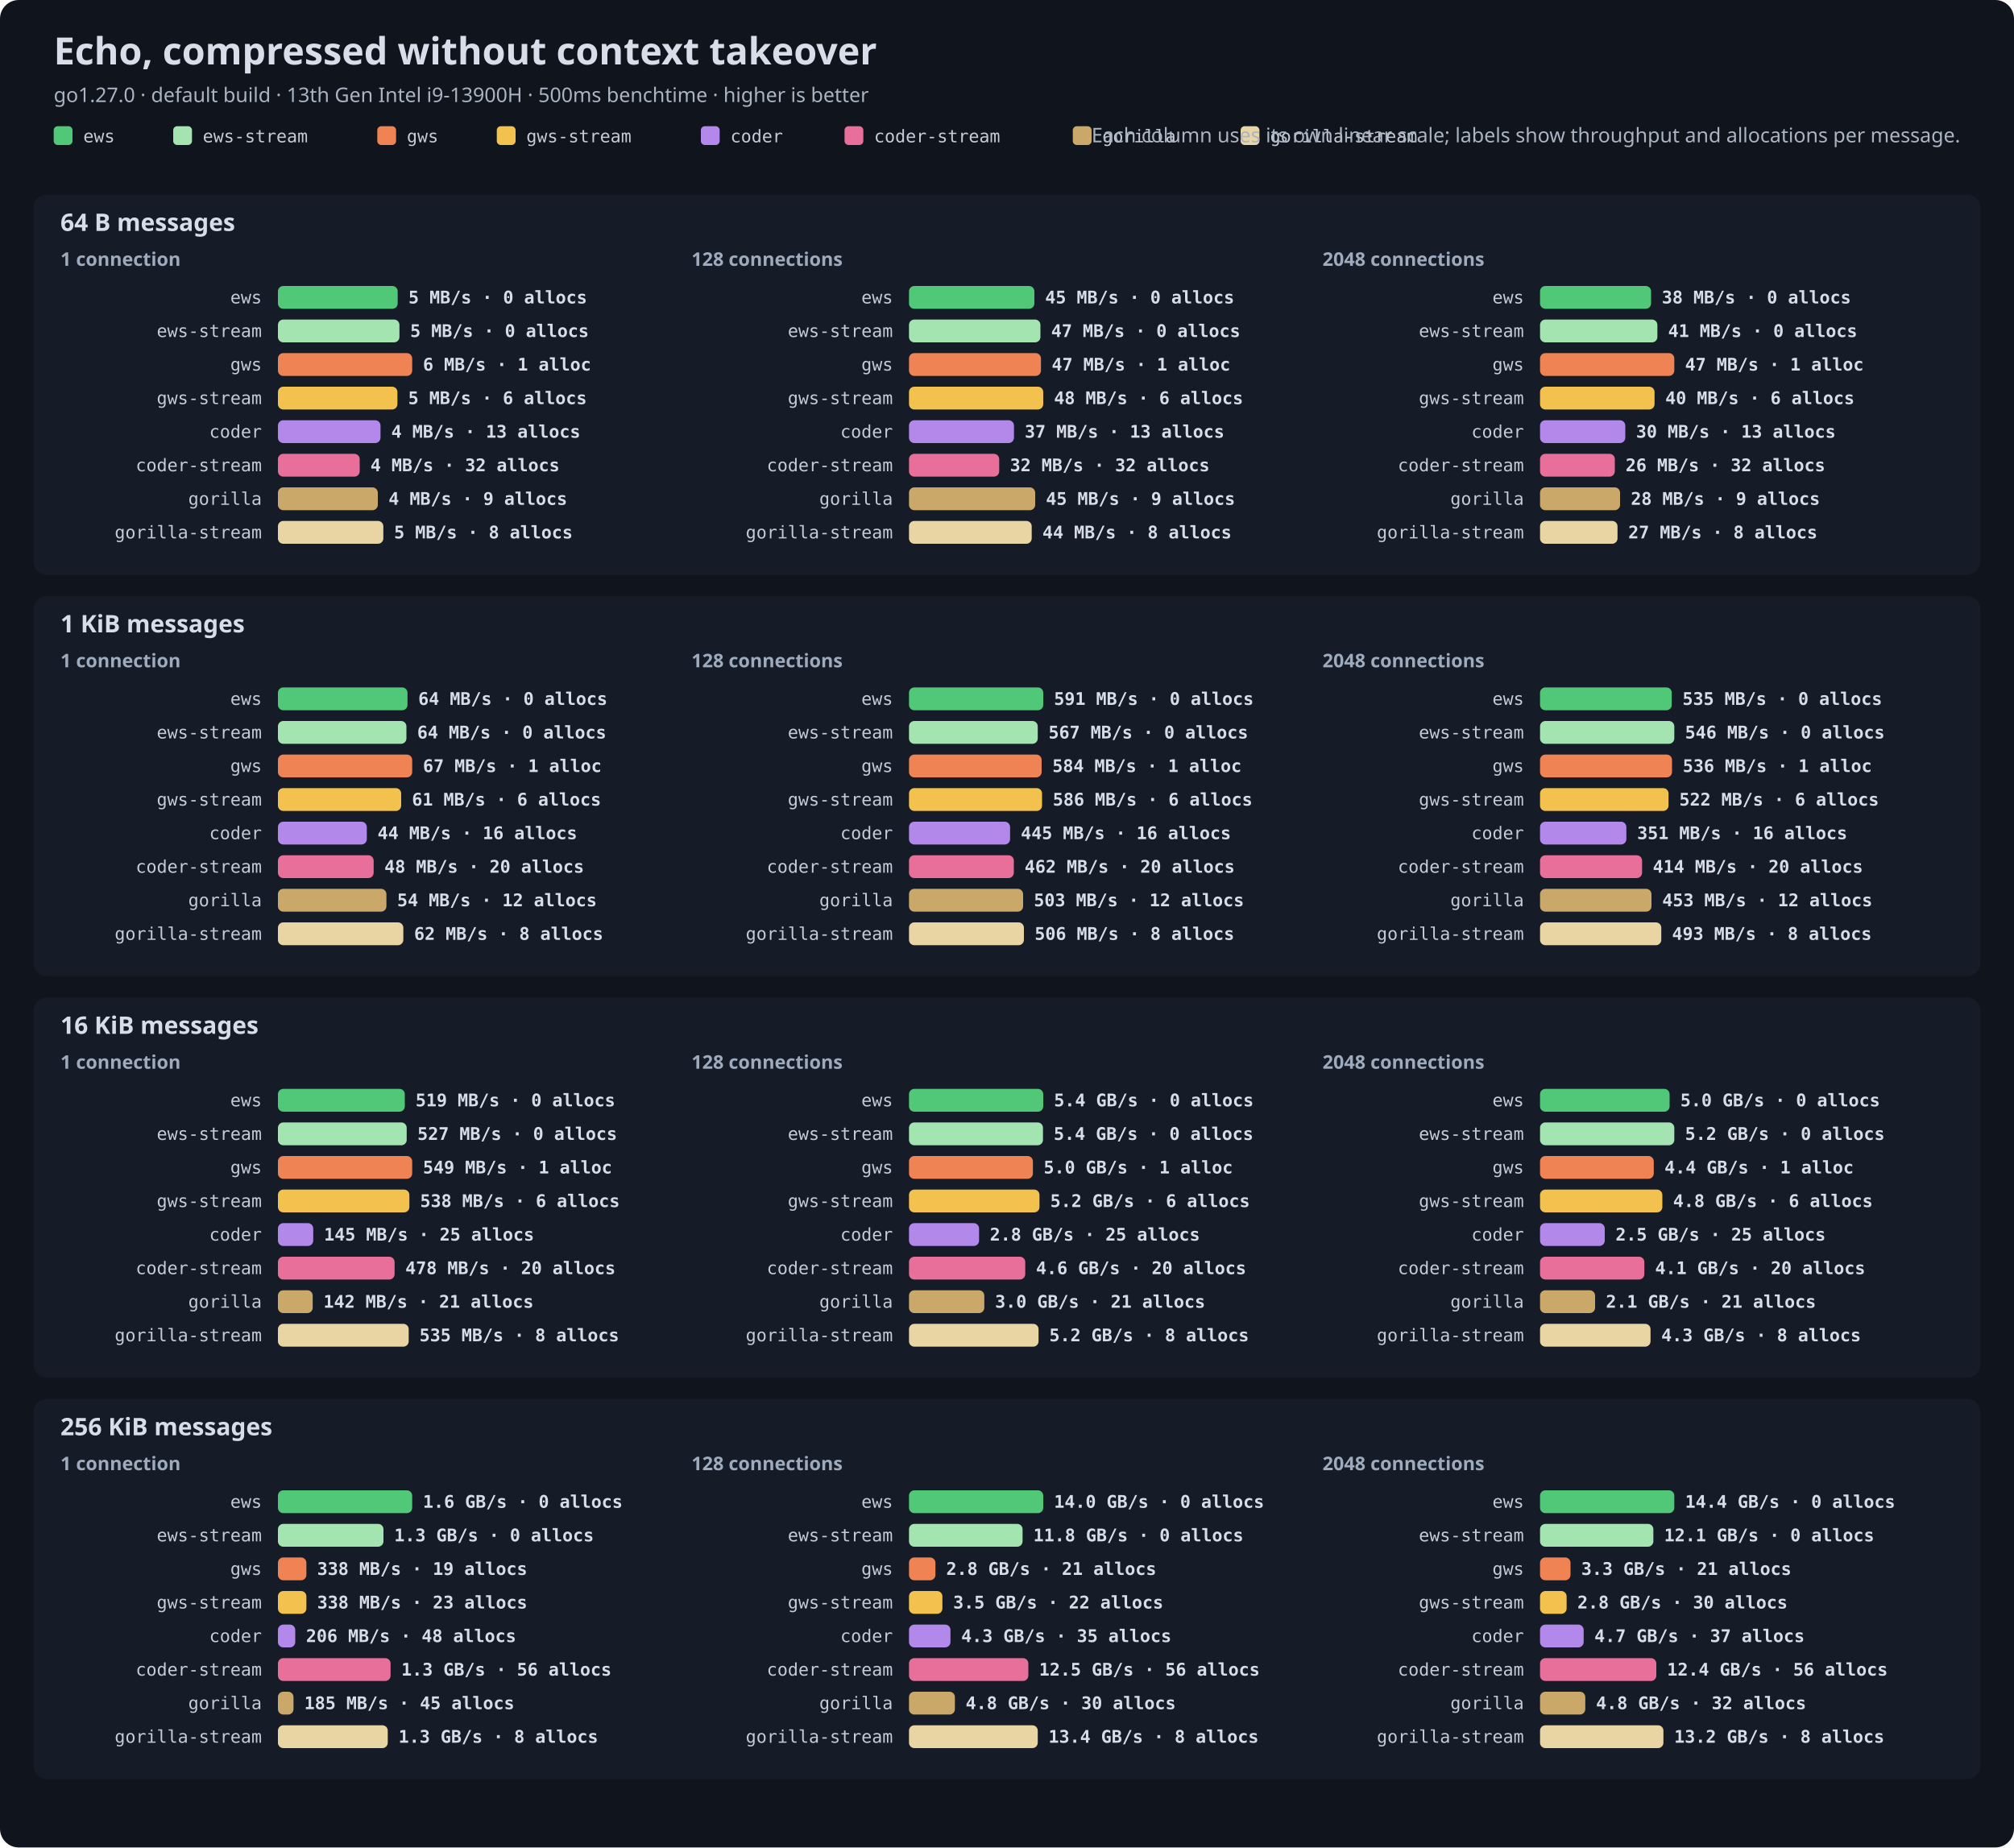
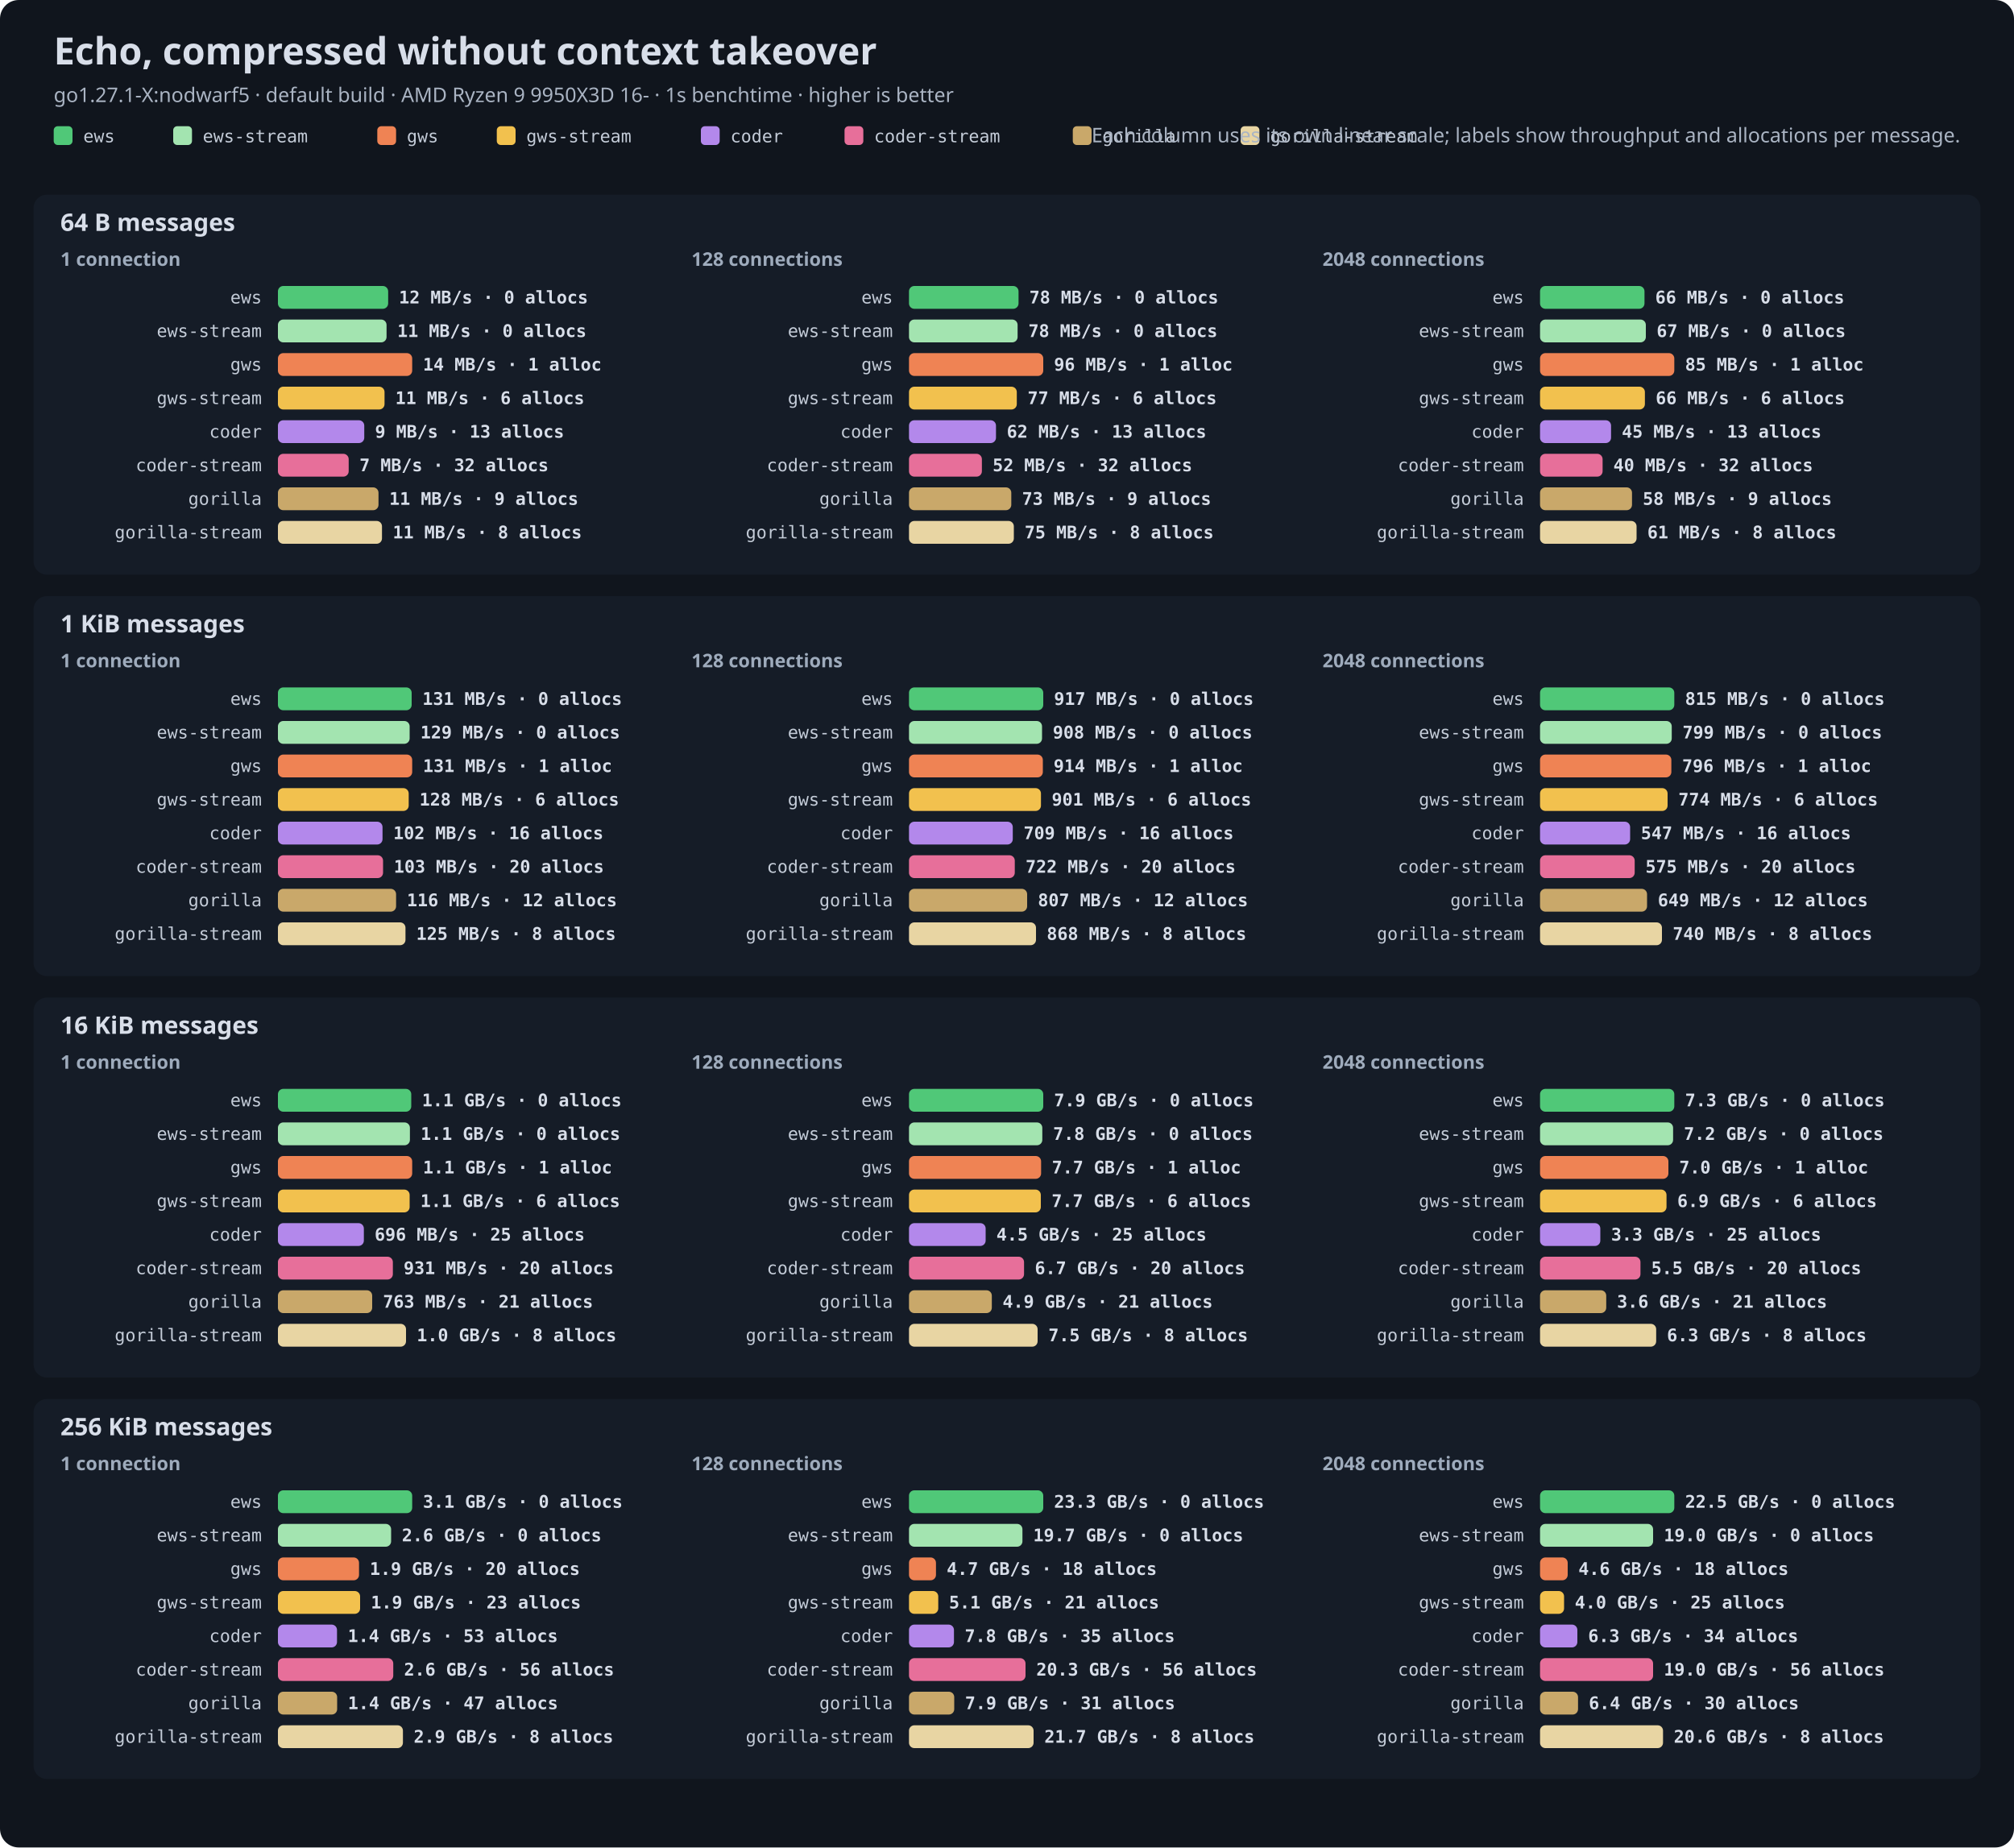
<svg xmlns="http://www.w3.org/2000/svg" width="1500" height="1376" viewBox="0 0 1500 1376" role="img" aria-labelledby="title desc">
  <style>text{font-family:ui-monospace,SFMono-Regular,Menlo,Consolas,monospace;fill:#d8dee9}.title{font-family:ui-sans-serif,system-ui,sans-serif;font-size:28px;font-weight:700}.subtitle{font-family:ui-sans-serif,system-ui,sans-serif;font-size:15px;fill:#aab4c3}.group{font-family:ui-sans-serif,system-ui,sans-serif;font-size:18px;font-weight:650}.contract{font-family:ui-sans-serif,system-ui,sans-serif;font-size:14px;font-weight:650;fill:#9eabbc}.series{font-size:13px;fill:#c4ccd8}.value{font-size:13px;font-weight:650}.panel{fill:#151c27}</style>
  <rect width="1500" height="1376" rx="14" fill="#10151d" />
  <text class="title" x="40" y="48">Echo, compressed without context takeover</text>
-   <text class="subtitle" x="40" y="76">go1.27.0 · default build · 13th Gen Intel i9-13900H · 500ms benchtime · higher is better</text>
+   <text class="subtitle" x="40" y="76">go1.27.1-X:nodwarf5 · default build · AMD Ryzen 9 9950X3D 16- · 1s benchtime · higher is better</text>
  <rect x="40" y="94" width="14" height="14" rx="3" fill="#50c878" />
  <text class="series" x="62" y="106">ews</text>
  <rect x="129" y="94" width="14" height="14" rx="3" fill="#a3e4b0" />
  <text class="series" x="151" y="106">ews-stream</text>
  <rect x="281" y="94" width="14" height="14" rx="3" fill="#ef8354" />
  <text class="series" x="303" y="106">gws</text>
  <rect x="370" y="94" width="14" height="14" rx="3" fill="#f2c14e" />
  <text class="series" x="392" y="106">gws-stream</text>
  <rect x="522" y="94" width="14" height="14" rx="3" fill="#b388eb" />
  <text class="series" x="544" y="106">coder</text>
  <rect x="629" y="94" width="14" height="14" rx="3" fill="#e76f9a" />
  <text class="series" x="651" y="106">coder-stream</text>
  <rect x="799" y="94" width="14" height="14" rx="3" fill="#c9a86a" />
  <text class="series" x="821" y="106">gorilla</text>
  <rect x="924" y="94" width="14" height="14" rx="3" fill="#e8d5a3" />
  <text class="series" x="946" y="106">gorilla-stream</text>
  <text class="subtitle" x="1460" y="106" text-anchor="end">Each column uses its own linear scale; labels show throughput and allocations per message.</text>
  <g transform="translate(0,145)">
    <rect class="panel" x="25" y="0" width="1450" height="283" rx="10" />
    <text class="group" x="45" y="27">64 B messages</text>
    <text class="contract" x="45" y="53">1 connection</text>
    <text class="series" x="195" y="81" text-anchor="end">ews</text>
-     <rect x="207" y="68" width="89.2" height="17" rx="4" fill="#50c878" />
-     <text class="value" x="304.2" y="81">5 MB/s · 0 allocs</text>
+     <rect x="207" y="68" width="82.1" height="17" rx="4" fill="#50c878" />
+     <text class="value" x="297.1" y="81">12 MB/s · 0 allocs</text>
    <text class="series" x="195" y="106" text-anchor="end">ews-stream</text>
-     <rect x="207" y="93" width="90.5" height="17" rx="4" fill="#a3e4b0" />
-     <text class="value" x="305.5" y="106">5 MB/s · 0 allocs</text>
+     <rect x="207" y="93" width="80.9" height="17" rx="4" fill="#a3e4b0" />
+     <text class="value" x="295.9" y="106">11 MB/s · 0 allocs</text>
    <text class="series" x="195" y="131" text-anchor="end">gws</text>
    <rect x="207" y="118" width="100.0" height="17" rx="4" fill="#ef8354" />
-     <text class="value" x="315.0" y="131">6 MB/s · 1 alloc</text>
+     <text class="value" x="315.0" y="131">14 MB/s · 1 alloc</text>
    <text class="series" x="195" y="156" text-anchor="end">gws-stream</text>
-     <rect x="207" y="143" width="89.0" height="17" rx="4" fill="#f2c14e" />
-     <text class="value" x="304.0" y="156">5 MB/s · 6 allocs</text>
+     <rect x="207" y="143" width="79.4" height="17" rx="4" fill="#f2c14e" />
+     <text class="value" x="294.4" y="156">11 MB/s · 6 allocs</text>
    <text class="series" x="195" y="181" text-anchor="end">coder</text>
-     <rect x="207" y="168" width="76.4" height="17" rx="4" fill="#b388eb" />
-     <text class="value" x="291.4" y="181">4 MB/s · 13 allocs</text>
+     <rect x="207" y="168" width="64.3" height="17" rx="4" fill="#b388eb" />
+     <text class="value" x="279.3" y="181">9 MB/s · 13 allocs</text>
    <text class="series" x="195" y="206" text-anchor="end">coder-stream</text>
-     <rect x="207" y="193" width="60.9" height="17" rx="4" fill="#e76f9a" />
-     <text class="value" x="275.9" y="206">4 MB/s · 32 allocs</text>
+     <rect x="207" y="193" width="52.7" height="17" rx="4" fill="#e76f9a" />
+     <text class="value" x="267.7" y="206">7 MB/s · 32 allocs</text>
    <text class="series" x="195" y="231" text-anchor="end">gorilla</text>
-     <rect x="207" y="218" width="74.4" height="17" rx="4" fill="#c9a86a" />
-     <text class="value" x="289.4" y="231">4 MB/s · 9 allocs</text>
+     <rect x="207" y="218" width="74.9" height="17" rx="4" fill="#c9a86a" />
+     <text class="value" x="289.9" y="231">11 MB/s · 9 allocs</text>
    <text class="series" x="195" y="256" text-anchor="end">gorilla-stream</text>
-     <rect x="207" y="243" width="78.5" height="17" rx="4" fill="#e8d5a3" />
-     <text class="value" x="293.5" y="256">5 MB/s · 8 allocs</text>
+     <rect x="207" y="243" width="77.5" height="17" rx="4" fill="#e8d5a3" />
+     <text class="value" x="292.5" y="256">11 MB/s · 8 allocs</text>
    <text class="contract" x="515" y="53">128 connections</text>
    <text class="series" x="665" y="81" text-anchor="end">ews</text>
-     <rect x="677" y="68" width="93.4" height="17" rx="4" fill="#50c878" />
-     <text class="value" x="778.4" y="81">45 MB/s · 0 allocs</text>
+     <rect x="677" y="68" width="81.6" height="17" rx="4" fill="#50c878" />
+     <text class="value" x="766.6" y="81">78 MB/s · 0 allocs</text>
    <text class="series" x="665" y="106" text-anchor="end">ews-stream</text>
-     <rect x="677" y="93" width="97.9" height="17" rx="4" fill="#a3e4b0" />
-     <text class="value" x="782.9" y="106">47 MB/s · 0 allocs</text>
+     <rect x="677" y="93" width="80.9" height="17" rx="4" fill="#a3e4b0" />
+     <text class="value" x="765.9" y="106">78 MB/s · 0 allocs</text>
    <text class="series" x="665" y="131" text-anchor="end">gws</text>
-     <rect x="677" y="118" width="98.3" height="17" rx="4" fill="#ef8354" />
-     <text class="value" x="783.3" y="131">47 MB/s · 1 alloc</text>
+     <rect x="677" y="118" width="100.0" height="17" rx="4" fill="#ef8354" />
+     <text class="value" x="785.0" y="131">96 MB/s · 1 alloc</text>
    <text class="series" x="665" y="156" text-anchor="end">gws-stream</text>
-     <rect x="677" y="143" width="100.0" height="17" rx="4" fill="#f2c14e" />
-     <text class="value" x="785.0" y="156">48 MB/s · 6 allocs</text>
+     <rect x="677" y="143" width="80.3" height="17" rx="4" fill="#f2c14e" />
+     <text class="value" x="765.3" y="156">77 MB/s · 6 allocs</text>
    <text class="series" x="665" y="181" text-anchor="end">coder</text>
-     <rect x="677" y="168" width="78.2" height="17" rx="4" fill="#b388eb" />
-     <text class="value" x="763.2" y="181">37 MB/s · 13 allocs</text>
+     <rect x="677" y="168" width="64.8" height="17" rx="4" fill="#b388eb" />
+     <text class="value" x="749.8" y="181">62 MB/s · 13 allocs</text>
    <text class="series" x="665" y="206" text-anchor="end">coder-stream</text>
-     <rect x="677" y="193" width="67.2" height="17" rx="4" fill="#e76f9a" />
-     <text class="value" x="752.2" y="206">32 MB/s · 32 allocs</text>
+     <rect x="677" y="193" width="54.3" height="17" rx="4" fill="#e76f9a" />
+     <text class="value" x="739.3" y="206">52 MB/s · 32 allocs</text>
    <text class="series" x="665" y="231" text-anchor="end">gorilla</text>
-     <rect x="677" y="218" width="94.0" height="17" rx="4" fill="#c9a86a" />
-     <text class="value" x="779.0" y="231">45 MB/s · 9 allocs</text>
+     <rect x="677" y="218" width="76.2" height="17" rx="4" fill="#c9a86a" />
+     <text class="value" x="761.2" y="231">73 MB/s · 9 allocs</text>
    <text class="series" x="665" y="256" text-anchor="end">gorilla-stream</text>
-     <rect x="677" y="243" width="91.4" height="17" rx="4" fill="#e8d5a3" />
-     <text class="value" x="776.4" y="256">44 MB/s · 8 allocs</text>
+     <rect x="677" y="243" width="78.1" height="17" rx="4" fill="#e8d5a3" />
+     <text class="value" x="763.1" y="256">75 MB/s · 8 allocs</text>
    <text class="contract" x="985" y="53">2048 connections</text>
    <text class="series" x="1135" y="81" text-anchor="end">ews</text>
-     <rect x="1147" y="68" width="82.7" height="17" rx="4" fill="#50c878" />
-     <text class="value" x="1237.7" y="81">38 MB/s · 0 allocs</text>
+     <rect x="1147" y="68" width="77.8" height="17" rx="4" fill="#50c878" />
+     <text class="value" x="1232.8" y="81">66 MB/s · 0 allocs</text>
    <text class="series" x="1135" y="106" text-anchor="end">ews-stream</text>
-     <rect x="1147" y="93" width="87.4" height="17" rx="4" fill="#a3e4b0" />
-     <text class="value" x="1242.4" y="106">41 MB/s · 0 allocs</text>
+     <rect x="1147" y="93" width="78.8" height="17" rx="4" fill="#a3e4b0" />
+     <text class="value" x="1233.8" y="106">67 MB/s · 0 allocs</text>
    <text class="series" x="1135" y="131" text-anchor="end">gws</text>
    <rect x="1147" y="118" width="100.0" height="17" rx="4" fill="#ef8354" />
-     <text class="value" x="1255.0" y="131">47 MB/s · 1 alloc</text>
+     <text class="value" x="1255.0" y="131">85 MB/s · 1 alloc</text>
    <text class="series" x="1135" y="156" text-anchor="end">gws-stream</text>
-     <rect x="1147" y="143" width="85.3" height="17" rx="4" fill="#f2c14e" />
-     <text class="value" x="1240.3" y="156">40 MB/s · 6 allocs</text>
+     <rect x="1147" y="143" width="78.1" height="17" rx="4" fill="#f2c14e" />
+     <text class="value" x="1233.1" y="156">66 MB/s · 6 allocs</text>
    <text class="series" x="1135" y="181" text-anchor="end">coder</text>
-     <rect x="1147" y="168" width="63.5" height="17" rx="4" fill="#b388eb" />
-     <text class="value" x="1218.5" y="181">30 MB/s · 13 allocs</text>
+     <rect x="1147" y="168" width="52.9" height="17" rx="4" fill="#b388eb" />
+     <text class="value" x="1207.9" y="181">45 MB/s · 13 allocs</text>
    <text class="series" x="1135" y="206" text-anchor="end">coder-stream</text>
-     <rect x="1147" y="193" width="55.7" height="17" rx="4" fill="#e76f9a" />
-     <text class="value" x="1210.7" y="206">26 MB/s · 32 allocs</text>
+     <rect x="1147" y="193" width="46.6" height="17" rx="4" fill="#e76f9a" />
+     <text class="value" x="1201.6" y="206">40 MB/s · 32 allocs</text>
    <text class="series" x="1135" y="231" text-anchor="end">gorilla</text>
-     <rect x="1147" y="218" width="59.6" height="17" rx="4" fill="#c9a86a" />
-     <text class="value" x="1214.6" y="231">28 MB/s · 9 allocs</text>
+     <rect x="1147" y="218" width="68.5" height="17" rx="4" fill="#c9a86a" />
+     <text class="value" x="1223.5" y="231">58 MB/s · 9 allocs</text>
    <text class="series" x="1135" y="256" text-anchor="end">gorilla-stream</text>
-     <rect x="1147" y="243" width="57.7" height="17" rx="4" fill="#e8d5a3" />
-     <text class="value" x="1212.7" y="256">27 MB/s · 8 allocs</text>
+     <rect x="1147" y="243" width="71.9" height="17" rx="4" fill="#e8d5a3" />
+     <text class="value" x="1226.9" y="256">61 MB/s · 8 allocs</text>
  </g>
  <g transform="translate(0,444)">
    <rect class="panel" x="25" y="0" width="1450" height="283" rx="10" />
    <text class="group" x="45" y="27">1 KiB messages</text>
    <text class="contract" x="45" y="53">1 connection</text>
    <text class="series" x="195" y="81" text-anchor="end">ews</text>
-     <rect x="207" y="68" width="96.5" height="17" rx="4" fill="#50c878" />
-     <text class="value" x="311.5" y="81">64 MB/s · 0 allocs</text>
+     <rect x="207" y="68" width="99.6" height="17" rx="4" fill="#50c878" />
+     <text class="value" x="314.6" y="81">131 MB/s · 0 allocs</text>
    <text class="series" x="195" y="106" text-anchor="end">ews-stream</text>
-     <rect x="207" y="93" width="95.7" height="17" rx="4" fill="#a3e4b0" />
-     <text class="value" x="310.7" y="106">64 MB/s · 0 allocs</text>
+     <rect x="207" y="93" width="98.1" height="17" rx="4" fill="#a3e4b0" />
+     <text class="value" x="313.1" y="106">129 MB/s · 0 allocs</text>
    <text class="series" x="195" y="131" text-anchor="end">gws</text>
    <rect x="207" y="118" width="100.0" height="17" rx="4" fill="#ef8354" />
-     <text class="value" x="315.0" y="131">67 MB/s · 1 alloc</text>
+     <text class="value" x="315.0" y="131">131 MB/s · 1 alloc</text>
    <text class="series" x="195" y="156" text-anchor="end">gws-stream</text>
-     <rect x="207" y="143" width="91.8" height="17" rx="4" fill="#f2c14e" />
-     <text class="value" x="306.8" y="156">61 MB/s · 6 allocs</text>
+     <rect x="207" y="143" width="97.4" height="17" rx="4" fill="#f2c14e" />
+     <text class="value" x="312.4" y="156">128 MB/s · 6 allocs</text>
    <text class="series" x="195" y="181" text-anchor="end">coder</text>
-     <rect x="207" y="168" width="66.2" height="17" rx="4" fill="#b388eb" />
-     <text class="value" x="281.2" y="181">44 MB/s · 16 allocs</text>
+     <rect x="207" y="168" width="77.9" height="17" rx="4" fill="#b388eb" />
+     <text class="value" x="292.9" y="181">102 MB/s · 16 allocs</text>
    <text class="series" x="195" y="206" text-anchor="end">coder-stream</text>
-     <rect x="207" y="193" width="71.3" height="17" rx="4" fill="#e76f9a" />
-     <text class="value" x="286.3" y="206">48 MB/s · 20 allocs</text>
+     <rect x="207" y="193" width="78.3" height="17" rx="4" fill="#e76f9a" />
+     <text class="value" x="293.3" y="206">103 MB/s · 20 allocs</text>
    <text class="series" x="195" y="231" text-anchor="end">gorilla</text>
-     <rect x="207" y="218" width="80.8" height="17" rx="4" fill="#c9a86a" />
-     <text class="value" x="295.8" y="231">54 MB/s · 12 allocs</text>
+     <rect x="207" y="218" width="88.0" height="17" rx="4" fill="#c9a86a" />
+     <text class="value" x="303.0" y="231">116 MB/s · 12 allocs</text>
    <text class="series" x="195" y="256" text-anchor="end">gorilla-stream</text>
-     <rect x="207" y="243" width="93.4" height="17" rx="4" fill="#e8d5a3" />
-     <text class="value" x="308.4" y="256">62 MB/s · 8 allocs</text>
+     <rect x="207" y="243" width="95.0" height="17" rx="4" fill="#e8d5a3" />
+     <text class="value" x="310.0" y="256">125 MB/s · 8 allocs</text>
    <text class="contract" x="515" y="53">128 connections</text>
    <text class="series" x="665" y="81" text-anchor="end">ews</text>
    <rect x="677" y="68" width="100.0" height="17" rx="4" fill="#50c878" />
-     <text class="value" x="785.0" y="81">591 MB/s · 0 allocs</text>
+     <text class="value" x="785.0" y="81">917 MB/s · 0 allocs</text>
    <text class="series" x="665" y="106" text-anchor="end">ews-stream</text>
-     <rect x="677" y="93" width="95.9" height="17" rx="4" fill="#a3e4b0" />
-     <text class="value" x="780.9" y="106">567 MB/s · 0 allocs</text>
+     <rect x="677" y="93" width="99.1" height="17" rx="4" fill="#a3e4b0" />
+     <text class="value" x="784.1" y="106">908 MB/s · 0 allocs</text>
    <text class="series" x="665" y="131" text-anchor="end">gws</text>
-     <rect x="677" y="118" width="98.8" height="17" rx="4" fill="#ef8354" />
-     <text class="value" x="783.8" y="131">584 MB/s · 1 alloc</text>
+     <rect x="677" y="118" width="99.7" height="17" rx="4" fill="#ef8354" />
+     <text class="value" x="784.7" y="131">914 MB/s · 1 alloc</text>
    <text class="series" x="665" y="156" text-anchor="end">gws-stream</text>
-     <rect x="677" y="143" width="99.1" height="17" rx="4" fill="#f2c14e" />
-     <text class="value" x="784.1" y="156">586 MB/s · 6 allocs</text>
+     <rect x="677" y="143" width="98.3" height="17" rx="4" fill="#f2c14e" />
+     <text class="value" x="783.3" y="156">901 MB/s · 6 allocs</text>
    <text class="series" x="665" y="181" text-anchor="end">coder</text>
-     <rect x="677" y="168" width="75.3" height="17" rx="4" fill="#b388eb" />
-     <text class="value" x="760.3" y="181">445 MB/s · 16 allocs</text>
+     <rect x="677" y="168" width="77.3" height="17" rx="4" fill="#b388eb" />
+     <text class="value" x="762.3" y="181">709 MB/s · 16 allocs</text>
    <text class="series" x="665" y="206" text-anchor="end">coder-stream</text>
-     <rect x="677" y="193" width="78.1" height="17" rx="4" fill="#e76f9a" />
-     <text class="value" x="763.1" y="206">462 MB/s · 20 allocs</text>
+     <rect x="677" y="193" width="78.8" height="17" rx="4" fill="#e76f9a" />
+     <text class="value" x="763.8" y="206">722 MB/s · 20 allocs</text>
    <text class="series" x="665" y="231" text-anchor="end">gorilla</text>
-     <rect x="677" y="218" width="85.0" height="17" rx="4" fill="#c9a86a" />
-     <text class="value" x="770.0" y="231">503 MB/s · 12 allocs</text>
+     <rect x="677" y="218" width="88.0" height="17" rx="4" fill="#c9a86a" />
+     <text class="value" x="773.0" y="231">807 MB/s · 12 allocs</text>
    <text class="series" x="665" y="256" text-anchor="end">gorilla-stream</text>
-     <rect x="677" y="243" width="85.6" height="17" rx="4" fill="#e8d5a3" />
-     <text class="value" x="770.6" y="256">506 MB/s · 8 allocs</text>
+     <rect x="677" y="243" width="94.6" height="17" rx="4" fill="#e8d5a3" />
+     <text class="value" x="779.6" y="256">868 MB/s · 8 allocs</text>
    <text class="contract" x="985" y="53">2048 connections</text>
    <text class="series" x="1135" y="81" text-anchor="end">ews</text>
-     <rect x="1147" y="68" width="98.1" height="17" rx="4" fill="#50c878" />
-     <text class="value" x="1253.1" y="81">535 MB/s · 0 allocs</text>
+     <rect x="1147" y="68" width="100.0" height="17" rx="4" fill="#50c878" />
+     <text class="value" x="1255.0" y="81">815 MB/s · 0 allocs</text>
    <text class="series" x="1135" y="106" text-anchor="end">ews-stream</text>
-     <rect x="1147" y="93" width="100.0" height="17" rx="4" fill="#a3e4b0" />
-     <text class="value" x="1255.0" y="106">546 MB/s · 0 allocs</text>
+     <rect x="1147" y="93" width="98.1" height="17" rx="4" fill="#a3e4b0" />
+     <text class="value" x="1253.1" y="106">799 MB/s · 0 allocs</text>
    <text class="series" x="1135" y="131" text-anchor="end">gws</text>
-     <rect x="1147" y="118" width="98.3" height="17" rx="4" fill="#ef8354" />
-     <text class="value" x="1253.3" y="131">536 MB/s · 1 alloc</text>
+     <rect x="1147" y="118" width="97.8" height="17" rx="4" fill="#ef8354" />
+     <text class="value" x="1252.8" y="131">796 MB/s · 1 alloc</text>
    <text class="series" x="1135" y="156" text-anchor="end">gws-stream</text>
-     <rect x="1147" y="143" width="95.7" height="17" rx="4" fill="#f2c14e" />
-     <text class="value" x="1250.7" y="156">522 MB/s · 6 allocs</text>
+     <rect x="1147" y="143" width="95.0" height="17" rx="4" fill="#f2c14e" />
+     <text class="value" x="1250.0" y="156">774 MB/s · 6 allocs</text>
    <text class="series" x="1135" y="181" text-anchor="end">coder</text>
-     <rect x="1147" y="168" width="64.3" height="17" rx="4" fill="#b388eb" />
-     <text class="value" x="1219.3" y="181">351 MB/s · 16 allocs</text>
+     <rect x="1147" y="168" width="67.1" height="17" rx="4" fill="#b388eb" />
+     <text class="value" x="1222.1" y="181">547 MB/s · 16 allocs</text>
    <text class="series" x="1135" y="206" text-anchor="end">coder-stream</text>
-     <rect x="1147" y="193" width="76.0" height="17" rx="4" fill="#e76f9a" />
-     <text class="value" x="1231.0" y="206">414 MB/s · 20 allocs</text>
+     <rect x="1147" y="193" width="70.5" height="17" rx="4" fill="#e76f9a" />
+     <text class="value" x="1225.5" y="206">575 MB/s · 20 allocs</text>
    <text class="series" x="1135" y="231" text-anchor="end">gorilla</text>
-     <rect x="1147" y="218" width="83.0" height="17" rx="4" fill="#c9a86a" />
-     <text class="value" x="1238.0" y="231">453 MB/s · 12 allocs</text>
+     <rect x="1147" y="218" width="79.7" height="17" rx="4" fill="#c9a86a" />
+     <text class="value" x="1234.7" y="231">649 MB/s · 12 allocs</text>
    <text class="series" x="1135" y="256" text-anchor="end">gorilla-stream</text>
-     <rect x="1147" y="243" width="90.3" height="17" rx="4" fill="#e8d5a3" />
-     <text class="value" x="1245.3" y="256">493 MB/s · 8 allocs</text>
+     <rect x="1147" y="243" width="90.8" height="17" rx="4" fill="#e8d5a3" />
+     <text class="value" x="1245.8" y="256">740 MB/s · 8 allocs</text>
  </g>
  <g transform="translate(0,743)">
    <rect class="panel" x="25" y="0" width="1450" height="283" rx="10" />
    <text class="group" x="45" y="27">16 KiB messages</text>
    <text class="contract" x="45" y="53">1 connection</text>
    <text class="series" x="195" y="81" text-anchor="end">ews</text>
-     <rect x="207" y="68" width="94.5" height="17" rx="4" fill="#50c878" />
-     <text class="value" x="309.5" y="81">519 MB/s · 0 allocs</text>
+     <rect x="207" y="68" width="99.3" height="17" rx="4" fill="#50c878" />
+     <text class="value" x="314.3" y="81">1.1 GB/s · 0 allocs</text>
    <text class="series" x="195" y="106" text-anchor="end">ews-stream</text>
-     <rect x="207" y="93" width="95.9" height="17" rx="4" fill="#a3e4b0" />
-     <text class="value" x="310.9" y="106">527 MB/s · 0 allocs</text>
+     <rect x="207" y="93" width="98.3" height="17" rx="4" fill="#a3e4b0" />
+     <text class="value" x="313.3" y="106">1.1 GB/s · 0 allocs</text>
    <text class="series" x="195" y="131" text-anchor="end">gws</text>
    <rect x="207" y="118" width="100.0" height="17" rx="4" fill="#ef8354" />
-     <text class="value" x="315.0" y="131">549 MB/s · 1 alloc</text>
+     <text class="value" x="315.0" y="131">1.1 GB/s · 1 alloc</text>
    <text class="series" x="195" y="156" text-anchor="end">gws-stream</text>
-     <rect x="207" y="143" width="97.9" height="17" rx="4" fill="#f2c14e" />
-     <text class="value" x="312.9" y="156">538 MB/s · 6 allocs</text>
+     <rect x="207" y="143" width="98.1" height="17" rx="4" fill="#f2c14e" />
+     <text class="value" x="313.1" y="156">1.1 GB/s · 6 allocs</text>
    <text class="series" x="195" y="181" text-anchor="end">coder</text>
-     <rect x="207" y="168" width="26.3" height="17" rx="4" fill="#b388eb" />
-     <text class="value" x="241.3" y="181">145 MB/s · 25 allocs</text>
+     <rect x="207" y="168" width="64.0" height="17" rx="4" fill="#b388eb" />
+     <text class="value" x="279.0" y="181">696 MB/s · 25 allocs</text>
    <text class="series" x="195" y="206" text-anchor="end">coder-stream</text>
-     <rect x="207" y="193" width="86.9" height="17" rx="4" fill="#e76f9a" />
-     <text class="value" x="301.9" y="206">478 MB/s · 20 allocs</text>
+     <rect x="207" y="193" width="85.6" height="17" rx="4" fill="#e76f9a" />
+     <text class="value" x="300.6" y="206">931 MB/s · 20 allocs</text>
    <text class="series" x="195" y="231" text-anchor="end">gorilla</text>
-     <rect x="207" y="218" width="25.9" height="17" rx="4" fill="#c9a86a" />
-     <text class="value" x="240.9" y="231">142 MB/s · 21 allocs</text>
+     <rect x="207" y="218" width="70.2" height="17" rx="4" fill="#c9a86a" />
+     <text class="value" x="285.2" y="231">763 MB/s · 21 allocs</text>
    <text class="series" x="195" y="256" text-anchor="end">gorilla-stream</text>
-     <rect x="207" y="243" width="97.4" height="17" rx="4" fill="#e8d5a3" />
-     <text class="value" x="312.4" y="256">535 MB/s · 8 allocs</text>
+     <rect x="207" y="243" width="95.4" height="17" rx="4" fill="#e8d5a3" />
+     <text class="value" x="310.4" y="256">1.0 GB/s · 8 allocs</text>
    <text class="contract" x="515" y="53">128 connections</text>
    <text class="series" x="665" y="81" text-anchor="end">ews</text>
    <rect x="677" y="68" width="100.0" height="17" rx="4" fill="#50c878" />
-     <text class="value" x="785.0" y="81">5.4 GB/s · 0 allocs</text>
+     <text class="value" x="785.0" y="81">7.9 GB/s · 0 allocs</text>
    <text class="series" x="665" y="106" text-anchor="end">ews-stream</text>
-     <rect x="677" y="93" width="99.8" height="17" rx="4" fill="#a3e4b0" />
-     <text class="value" x="784.8" y="106">5.4 GB/s · 0 allocs</text>
+     <rect x="677" y="93" width="99.3" height="17" rx="4" fill="#a3e4b0" />
+     <text class="value" x="784.3" y="106">7.8 GB/s · 0 allocs</text>
    <text class="series" x="665" y="131" text-anchor="end">gws</text>
-     <rect x="677" y="118" width="92.3" height="17" rx="4" fill="#ef8354" />
-     <text class="value" x="777.3" y="131">5.0 GB/s · 1 alloc</text>
+     <rect x="677" y="118" width="98.4" height="17" rx="4" fill="#ef8354" />
+     <text class="value" x="783.4" y="131">7.7 GB/s · 1 alloc</text>
    <text class="series" x="665" y="156" text-anchor="end">gws-stream</text>
-     <rect x="677" y="143" width="97.2" height="17" rx="4" fill="#f2c14e" />
-     <text class="value" x="782.2" y="156">5.2 GB/s · 6 allocs</text>
+     <rect x="677" y="143" width="98.2" height="17" rx="4" fill="#f2c14e" />
+     <text class="value" x="783.2" y="156">7.7 GB/s · 6 allocs</text>
    <text class="series" x="665" y="181" text-anchor="end">coder</text>
-     <rect x="677" y="168" width="52.2" height="17" rx="4" fill="#b388eb" />
-     <text class="value" x="737.2" y="181">2.8 GB/s · 25 allocs</text>
+     <rect x="677" y="168" width="57.1" height="17" rx="4" fill="#b388eb" />
+     <text class="value" x="742.1" y="181">4.5 GB/s · 25 allocs</text>
    <text class="series" x="665" y="206" text-anchor="end">coder-stream</text>
-     <rect x="677" y="193" width="86.6" height="17" rx="4" fill="#e76f9a" />
-     <text class="value" x="771.6" y="206">4.6 GB/s · 20 allocs</text>
+     <rect x="677" y="193" width="85.7" height="17" rx="4" fill="#e76f9a" />
+     <text class="value" x="770.7" y="206">6.7 GB/s · 20 allocs</text>
    <text class="series" x="665" y="231" text-anchor="end">gorilla</text>
-     <rect x="677" y="218" width="56.1" height="17" rx="4" fill="#c9a86a" />
-     <text class="value" x="741.1" y="231">3.0 GB/s · 21 allocs</text>
+     <rect x="677" y="218" width="61.7" height="17" rx="4" fill="#c9a86a" />
+     <text class="value" x="746.7" y="231">4.9 GB/s · 21 allocs</text>
    <text class="series" x="665" y="256" text-anchor="end">gorilla-stream</text>
-     <rect x="677" y="243" width="96.5" height="17" rx="4" fill="#e8d5a3" />
-     <text class="value" x="781.5" y="256">5.2 GB/s · 8 allocs</text>
+     <rect x="677" y="243" width="95.8" height="17" rx="4" fill="#e8d5a3" />
+     <text class="value" x="780.8" y="256">7.5 GB/s · 8 allocs</text>
    <text class="contract" x="985" y="53">2048 connections</text>
    <text class="series" x="1135" y="81" text-anchor="end">ews</text>
-     <rect x="1147" y="68" width="96.5" height="17" rx="4" fill="#50c878" />
-     <text class="value" x="1251.5" y="81">5.0 GB/s · 0 allocs</text>
+     <rect x="1147" y="68" width="100.0" height="17" rx="4" fill="#50c878" />
+     <text class="value" x="1255.0" y="81">7.3 GB/s · 0 allocs</text>
    <text class="series" x="1135" y="106" text-anchor="end">ews-stream</text>
-     <rect x="1147" y="93" width="100.0" height="17" rx="4" fill="#a3e4b0" />
-     <text class="value" x="1255.0" y="106">5.2 GB/s · 0 allocs</text>
+     <rect x="1147" y="93" width="99.1" height="17" rx="4" fill="#a3e4b0" />
+     <text class="value" x="1254.1" y="106">7.2 GB/s · 0 allocs</text>
    <text class="series" x="1135" y="131" text-anchor="end">gws</text>
-     <rect x="1147" y="118" width="84.7" height="17" rx="4" fill="#ef8354" />
-     <text class="value" x="1239.7" y="131">4.4 GB/s · 1 alloc</text>
+     <rect x="1147" y="118" width="95.6" height="17" rx="4" fill="#ef8354" />
+     <text class="value" x="1250.6" y="131">7.0 GB/s · 1 alloc</text>
    <text class="series" x="1135" y="156" text-anchor="end">gws-stream</text>
-     <rect x="1147" y="143" width="91.1" height="17" rx="4" fill="#f2c14e" />
-     <text class="value" x="1246.1" y="156">4.8 GB/s · 6 allocs</text>
+     <rect x="1147" y="143" width="94.2" height="17" rx="4" fill="#f2c14e" />
+     <text class="value" x="1249.2" y="156">6.9 GB/s · 6 allocs</text>
    <text class="series" x="1135" y="181" text-anchor="end">coder</text>
-     <rect x="1147" y="168" width="48.2" height="17" rx="4" fill="#b388eb" />
-     <text class="value" x="1203.2" y="181">2.5 GB/s · 25 allocs</text>
+     <rect x="1147" y="168" width="44.9" height="17" rx="4" fill="#b388eb" />
+     <text class="value" x="1199.9" y="181">3.3 GB/s · 25 allocs</text>
    <text class="series" x="1135" y="206" text-anchor="end">coder-stream</text>
-     <rect x="1147" y="193" width="77.7" height="17" rx="4" fill="#e76f9a" />
-     <text class="value" x="1232.7" y="206">4.1 GB/s · 20 allocs</text>
+     <rect x="1147" y="193" width="74.8" height="17" rx="4" fill="#e76f9a" />
+     <text class="value" x="1229.8" y="206">5.5 GB/s · 20 allocs</text>
    <text class="series" x="1135" y="231" text-anchor="end">gorilla</text>
-     <rect x="1147" y="218" width="41.0" height="17" rx="4" fill="#c9a86a" />
-     <text class="value" x="1196.0" y="231">2.1 GB/s · 21 allocs</text>
+     <rect x="1147" y="218" width="49.3" height="17" rx="4" fill="#c9a86a" />
+     <text class="value" x="1204.3" y="231">3.6 GB/s · 21 allocs</text>
    <text class="series" x="1135" y="256" text-anchor="end">gorilla-stream</text>
-     <rect x="1147" y="243" width="82.3" height="17" rx="4" fill="#e8d5a3" />
-     <text class="value" x="1237.3" y="256">4.3 GB/s · 8 allocs</text>
+     <rect x="1147" y="243" width="86.5" height="17" rx="4" fill="#e8d5a3" />
+     <text class="value" x="1241.5" y="256">6.3 GB/s · 8 allocs</text>
  </g>
  <g transform="translate(0,1042)">
    <rect class="panel" x="25" y="0" width="1450" height="283" rx="10" />
    <text class="group" x="45" y="27">256 KiB messages</text>
    <text class="contract" x="45" y="53">1 connection</text>
    <text class="series" x="195" y="81" text-anchor="end">ews</text>
    <rect x="207" y="68" width="100.0" height="17" rx="4" fill="#50c878" />
-     <text class="value" x="315.0" y="81">1.6 GB/s · 0 allocs</text>
+     <text class="value" x="315.0" y="81">3.1 GB/s · 0 allocs</text>
    <text class="series" x="195" y="106" text-anchor="end">ews-stream</text>
-     <rect x="207" y="93" width="78.6" height="17" rx="4" fill="#a3e4b0" />
-     <text class="value" x="293.6" y="106">1.3 GB/s · 0 allocs</text>
+     <rect x="207" y="93" width="84.3" height="17" rx="4" fill="#a3e4b0" />
+     <text class="value" x="299.3" y="106">2.6 GB/s · 0 allocs</text>
    <text class="series" x="195" y="131" text-anchor="end">gws</text>
-     <rect x="207" y="118" width="21.2" height="17" rx="4" fill="#ef8354" />
-     <text class="value" x="236.2" y="131">338 MB/s · 19 allocs</text>
+     <rect x="207" y="118" width="60.4" height="17" rx="4" fill="#ef8354" />
+     <text class="value" x="275.4" y="131">1.9 GB/s · 20 allocs</text>
    <text class="series" x="195" y="156" text-anchor="end">gws-stream</text>
-     <rect x="207" y="143" width="21.2" height="17" rx="4" fill="#f2c14e" />
-     <text class="value" x="236.2" y="156">338 MB/s · 23 allocs</text>
+     <rect x="207" y="143" width="61.2" height="17" rx="4" fill="#f2c14e" />
+     <text class="value" x="276.2" y="156">1.9 GB/s · 23 allocs</text>
    <text class="series" x="195" y="181" text-anchor="end">coder</text>
-     <rect x="207" y="168" width="12.9" height="17" rx="4" fill="#b388eb" />
-     <text class="value" x="227.9" y="181">206 MB/s · 48 allocs</text>
+     <rect x="207" y="168" width="44.0" height="17" rx="4" fill="#b388eb" />
+     <text class="value" x="259.0" y="181">1.4 GB/s · 53 allocs</text>
    <text class="series" x="195" y="206" text-anchor="end">coder-stream</text>
-     <rect x="207" y="193" width="83.9" height="17" rx="4" fill="#e76f9a" />
-     <text class="value" x="298.9" y="206">1.3 GB/s · 56 allocs</text>
+     <rect x="207" y="193" width="85.9" height="17" rx="4" fill="#e76f9a" />
+     <text class="value" x="300.9" y="206">2.6 GB/s · 56 allocs</text>
    <text class="series" x="195" y="231" text-anchor="end">gorilla</text>
-     <rect x="207" y="218" width="11.6" height="17" rx="4" fill="#c9a86a" />
-     <text class="value" x="226.6" y="231">185 MB/s · 45 allocs</text>
+     <rect x="207" y="218" width="44.1" height="17" rx="4" fill="#c9a86a" />
+     <text class="value" x="259.1" y="231">1.4 GB/s · 47 allocs</text>
    <text class="series" x="195" y="256" text-anchor="end">gorilla-stream</text>
-     <rect x="207" y="243" width="81.8" height="17" rx="4" fill="#e8d5a3" />
-     <text class="value" x="296.8" y="256">1.3 GB/s · 8 allocs</text>
+     <rect x="207" y="243" width="93.1" height="17" rx="4" fill="#e8d5a3" />
+     <text class="value" x="308.1" y="256">2.9 GB/s · 8 allocs</text>
    <text class="contract" x="515" y="53">128 connections</text>
    <text class="series" x="665" y="81" text-anchor="end">ews</text>
    <rect x="677" y="68" width="100.0" height="17" rx="4" fill="#50c878" />
-     <text class="value" x="785.0" y="81">14.0 GB/s · 0 allocs</text>
+     <text class="value" x="785.0" y="81">23.3 GB/s · 0 allocs</text>
    <text class="series" x="665" y="106" text-anchor="end">ews-stream</text>
-     <rect x="677" y="93" width="84.6" height="17" rx="4" fill="#a3e4b0" />
-     <text class="value" x="769.6" y="106">11.8 GB/s · 0 allocs</text>
+     <rect x="677" y="93" width="84.5" height="17" rx="4" fill="#a3e4b0" />
+     <text class="value" x="769.5" y="106">19.7 GB/s · 0 allocs</text>
    <text class="series" x="665" y="131" text-anchor="end">gws</text>
-     <rect x="677" y="118" width="19.7" height="17" rx="4" fill="#ef8354" />
-     <text class="value" x="704.7" y="131">2.8 GB/s · 21 allocs</text>
+     <rect x="677" y="118" width="20.1" height="17" rx="4" fill="#ef8354" />
+     <text class="value" x="705.1" y="131">4.7 GB/s · 18 allocs</text>
    <text class="series" x="665" y="156" text-anchor="end">gws-stream</text>
-     <rect x="677" y="143" width="24.9" height="17" rx="4" fill="#f2c14e" />
-     <text class="value" x="709.9" y="156">3.5 GB/s · 22 allocs</text>
+     <rect x="677" y="143" width="21.8" height="17" rx="4" fill="#f2c14e" />
+     <text class="value" x="706.8" y="156">5.1 GB/s · 21 allocs</text>
    <text class="series" x="665" y="181" text-anchor="end">coder</text>
-     <rect x="677" y="168" width="30.9" height="17" rx="4" fill="#b388eb" />
-     <text class="value" x="715.9" y="181">4.3 GB/s · 35 allocs</text>
+     <rect x="677" y="168" width="33.5" height="17" rx="4" fill="#b388eb" />
+     <text class="value" x="718.5" y="181">7.8 GB/s · 35 allocs</text>
    <text class="series" x="665" y="206" text-anchor="end">coder-stream</text>
-     <rect x="677" y="193" width="88.9" height="17" rx="4" fill="#e76f9a" />
-     <text class="value" x="773.9" y="206">12.5 GB/s · 56 allocs</text>
+     <rect x="677" y="193" width="86.8" height="17" rx="4" fill="#e76f9a" />
+     <text class="value" x="771.8" y="206">20.3 GB/s · 56 allocs</text>
    <text class="series" x="665" y="231" text-anchor="end">gorilla</text>
-     <rect x="677" y="218" width="34.2" height="17" rx="4" fill="#c9a86a" />
-     <text class="value" x="719.2" y="231">4.8 GB/s · 30 allocs</text>
+     <rect x="677" y="218" width="33.7" height="17" rx="4" fill="#c9a86a" />
+     <text class="value" x="718.7" y="231">7.9 GB/s · 31 allocs</text>
    <text class="series" x="665" y="256" text-anchor="end">gorilla-stream</text>
-     <rect x="677" y="243" width="95.9" height="17" rx="4" fill="#e8d5a3" />
-     <text class="value" x="780.9" y="256">13.4 GB/s · 8 allocs</text>
+     <rect x="677" y="243" width="92.8" height="17" rx="4" fill="#e8d5a3" />
+     <text class="value" x="777.8" y="256">21.7 GB/s · 8 allocs</text>
    <text class="contract" x="985" y="53">2048 connections</text>
    <text class="series" x="1135" y="81" text-anchor="end">ews</text>
    <rect x="1147" y="68" width="100.0" height="17" rx="4" fill="#50c878" />
-     <text class="value" x="1255.0" y="81">14.4 GB/s · 0 allocs</text>
+     <text class="value" x="1255.0" y="81">22.5 GB/s · 0 allocs</text>
    <text class="series" x="1135" y="106" text-anchor="end">ews-stream</text>
-     <rect x="1147" y="93" width="84.4" height="17" rx="4" fill="#a3e4b0" />
-     <text class="value" x="1239.4" y="106">12.1 GB/s · 0 allocs</text>
+     <rect x="1147" y="93" width="84.2" height="17" rx="4" fill="#a3e4b0" />
+     <text class="value" x="1239.2" y="106">19.0 GB/s · 0 allocs</text>
    <text class="series" x="1135" y="131" text-anchor="end">gws</text>
-     <rect x="1147" y="118" width="22.7" height="17" rx="4" fill="#ef8354" />
-     <text class="value" x="1177.7" y="131">3.3 GB/s · 21 allocs</text>
+     <rect x="1147" y="118" width="20.6" height="17" rx="4" fill="#ef8354" />
+     <text class="value" x="1175.6" y="131">4.6 GB/s · 18 allocs</text>
    <text class="series" x="1135" y="156" text-anchor="end">gws-stream</text>
-     <rect x="1147" y="143" width="19.8" height="17" rx="4" fill="#f2c14e" />
-     <text class="value" x="1174.8" y="156">2.8 GB/s · 30 allocs</text>
+     <rect x="1147" y="143" width="17.9" height="17" rx="4" fill="#f2c14e" />
+     <text class="value" x="1172.9" y="156">4.0 GB/s · 25 allocs</text>
    <text class="series" x="1135" y="181" text-anchor="end">coder</text>
-     <rect x="1147" y="168" width="32.5" height="17" rx="4" fill="#b388eb" />
-     <text class="value" x="1187.5" y="181">4.7 GB/s · 37 allocs</text>
+     <rect x="1147" y="168" width="27.8" height="17" rx="4" fill="#b388eb" />
+     <text class="value" x="1182.8" y="181">6.3 GB/s · 34 allocs</text>
    <text class="series" x="1135" y="206" text-anchor="end">coder-stream</text>
-     <rect x="1147" y="193" width="86.6" height="17" rx="4" fill="#e76f9a" />
-     <text class="value" x="1241.6" y="206">12.4 GB/s · 56 allocs</text>
+     <rect x="1147" y="193" width="84.2" height="17" rx="4" fill="#e76f9a" />
+     <text class="value" x="1239.2" y="206">19.0 GB/s · 56 allocs</text>
    <text class="series" x="1135" y="231" text-anchor="end">gorilla</text>
-     <rect x="1147" y="218" width="33.7" height="17" rx="4" fill="#c9a86a" />
-     <text class="value" x="1188.7" y="231">4.8 GB/s · 32 allocs</text>
+     <rect x="1147" y="218" width="28.3" height="17" rx="4" fill="#c9a86a" />
+     <text class="value" x="1183.3" y="231">6.4 GB/s · 30 allocs</text>
    <text class="series" x="1135" y="256" text-anchor="end">gorilla-stream</text>
-     <rect x="1147" y="243" width="91.9" height="17" rx="4" fill="#e8d5a3" />
-     <text class="value" x="1246.9" y="256">13.2 GB/s · 8 allocs</text>
+     <rect x="1147" y="243" width="91.6" height="17" rx="4" fill="#e8d5a3" />
+     <text class="value" x="1246.6" y="256">20.6 GB/s · 8 allocs</text>
  </g>
</svg>
